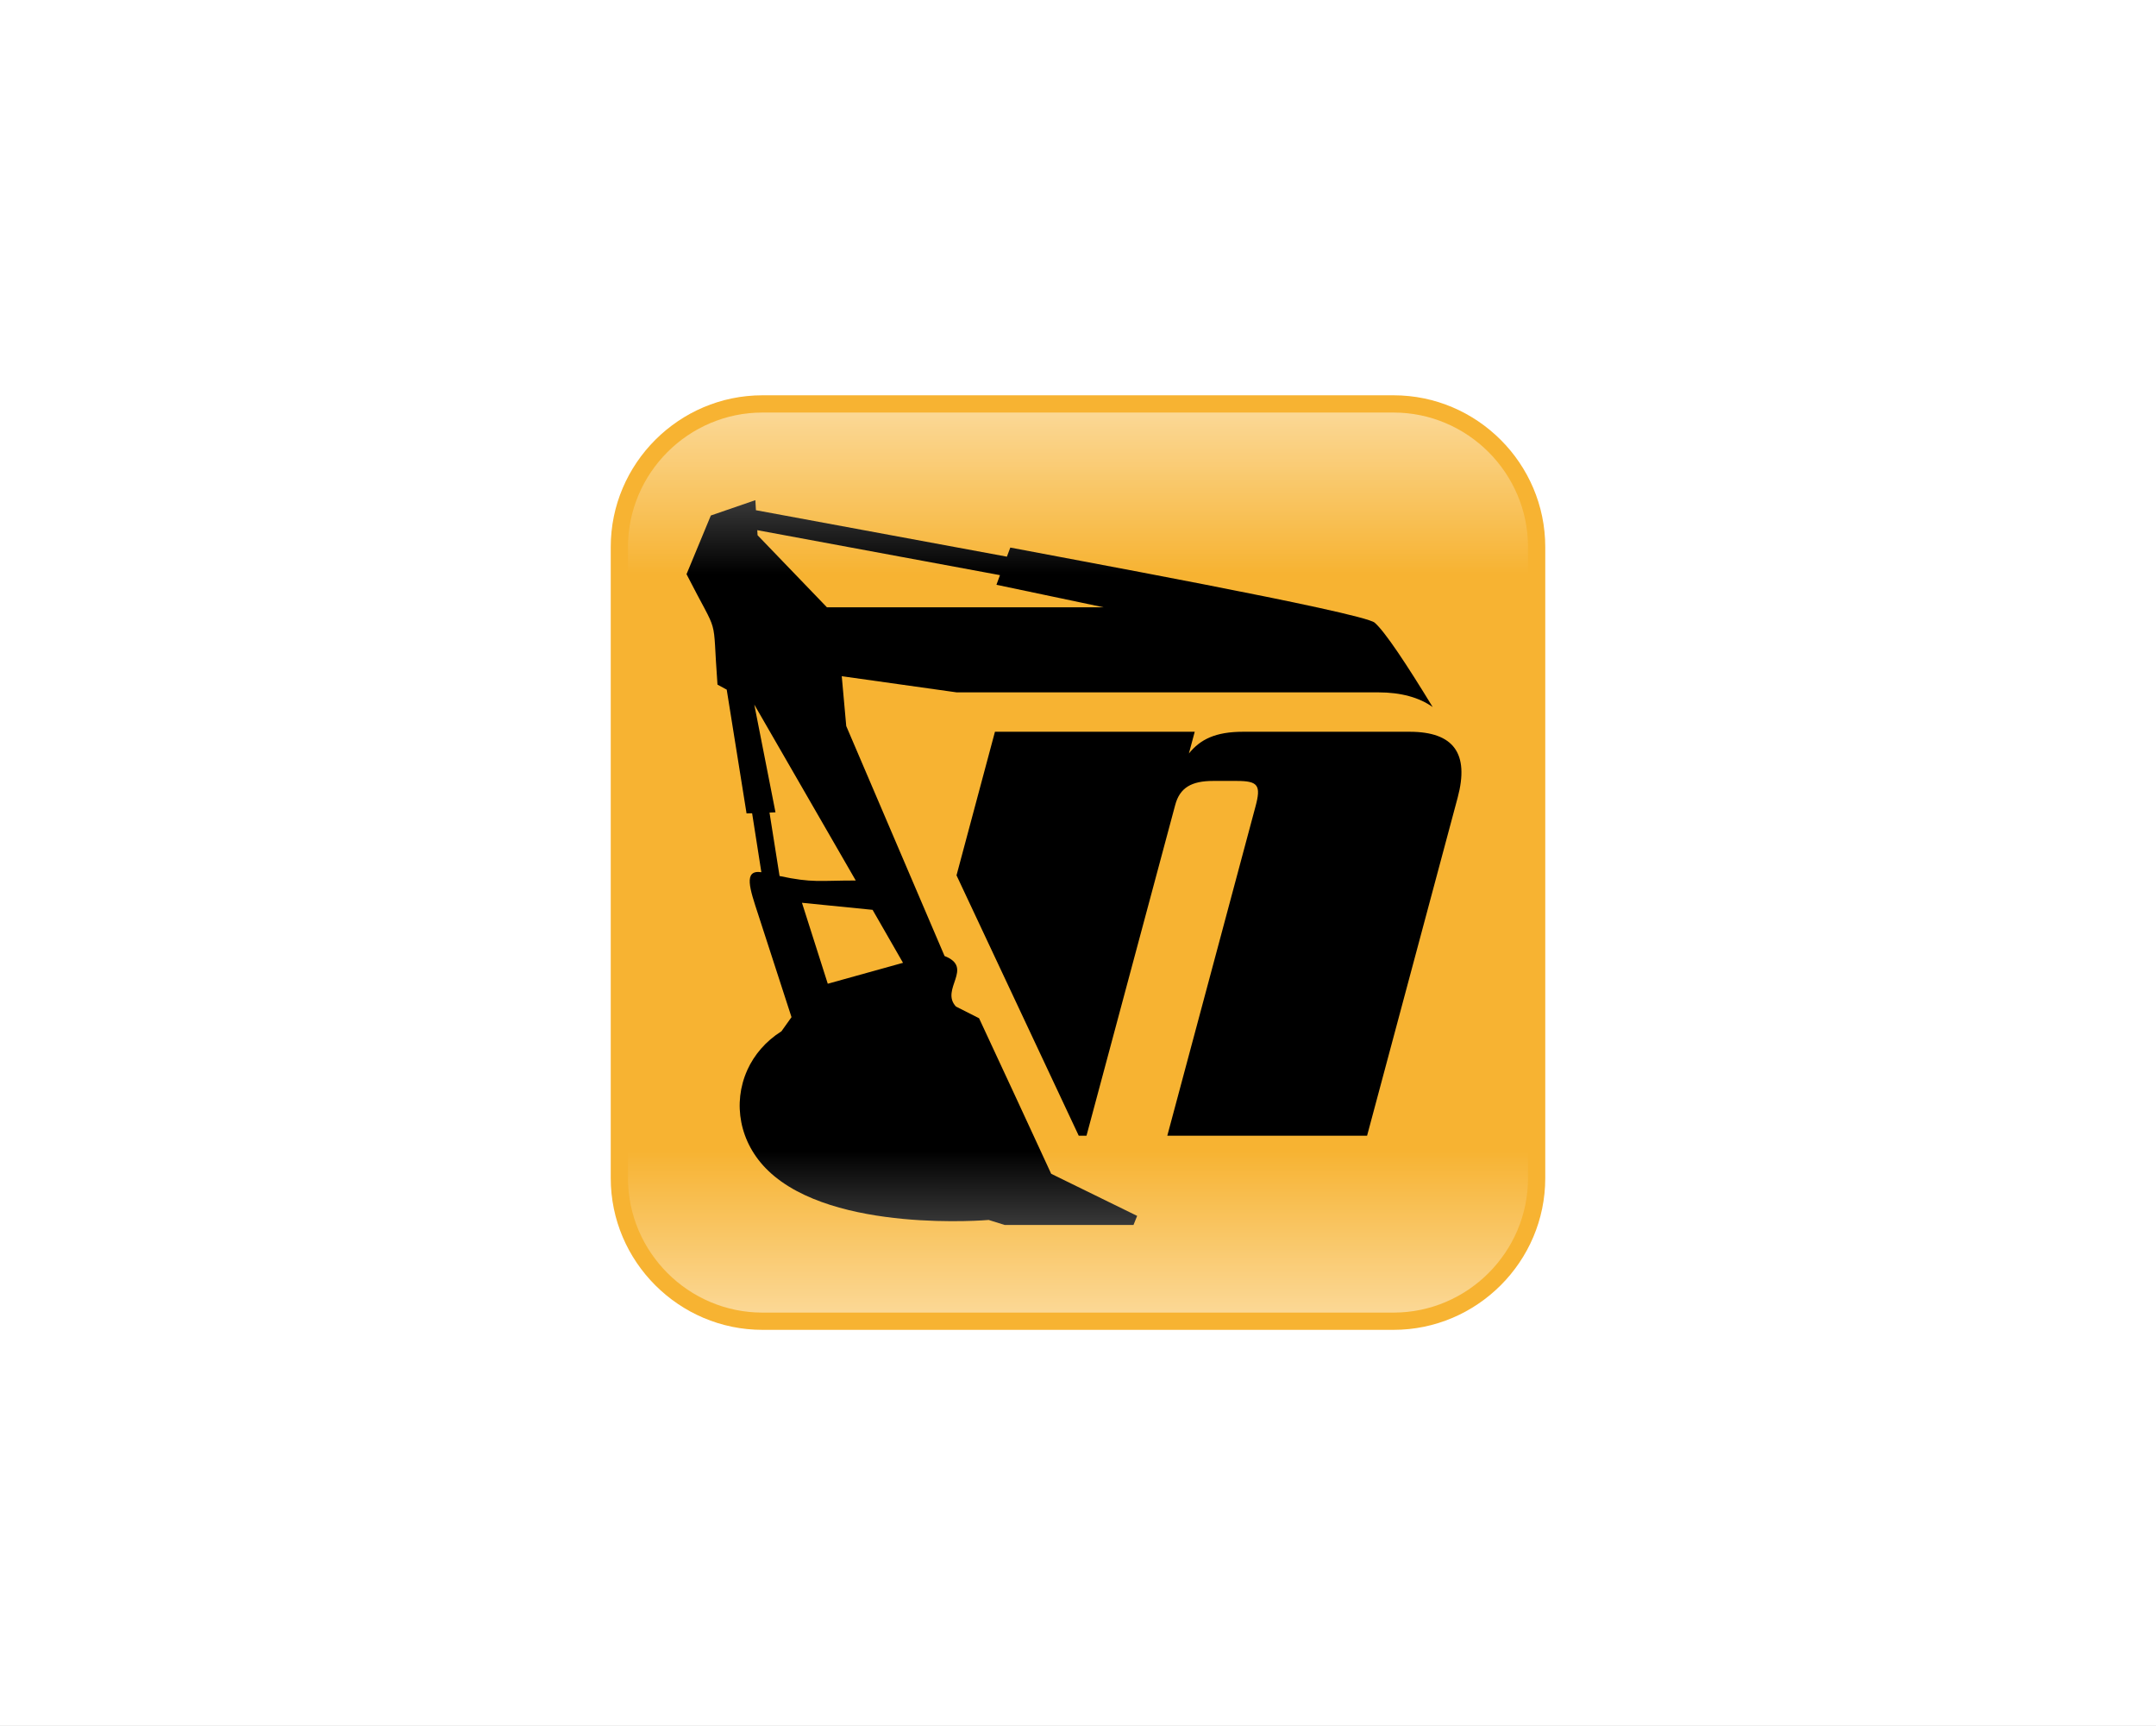
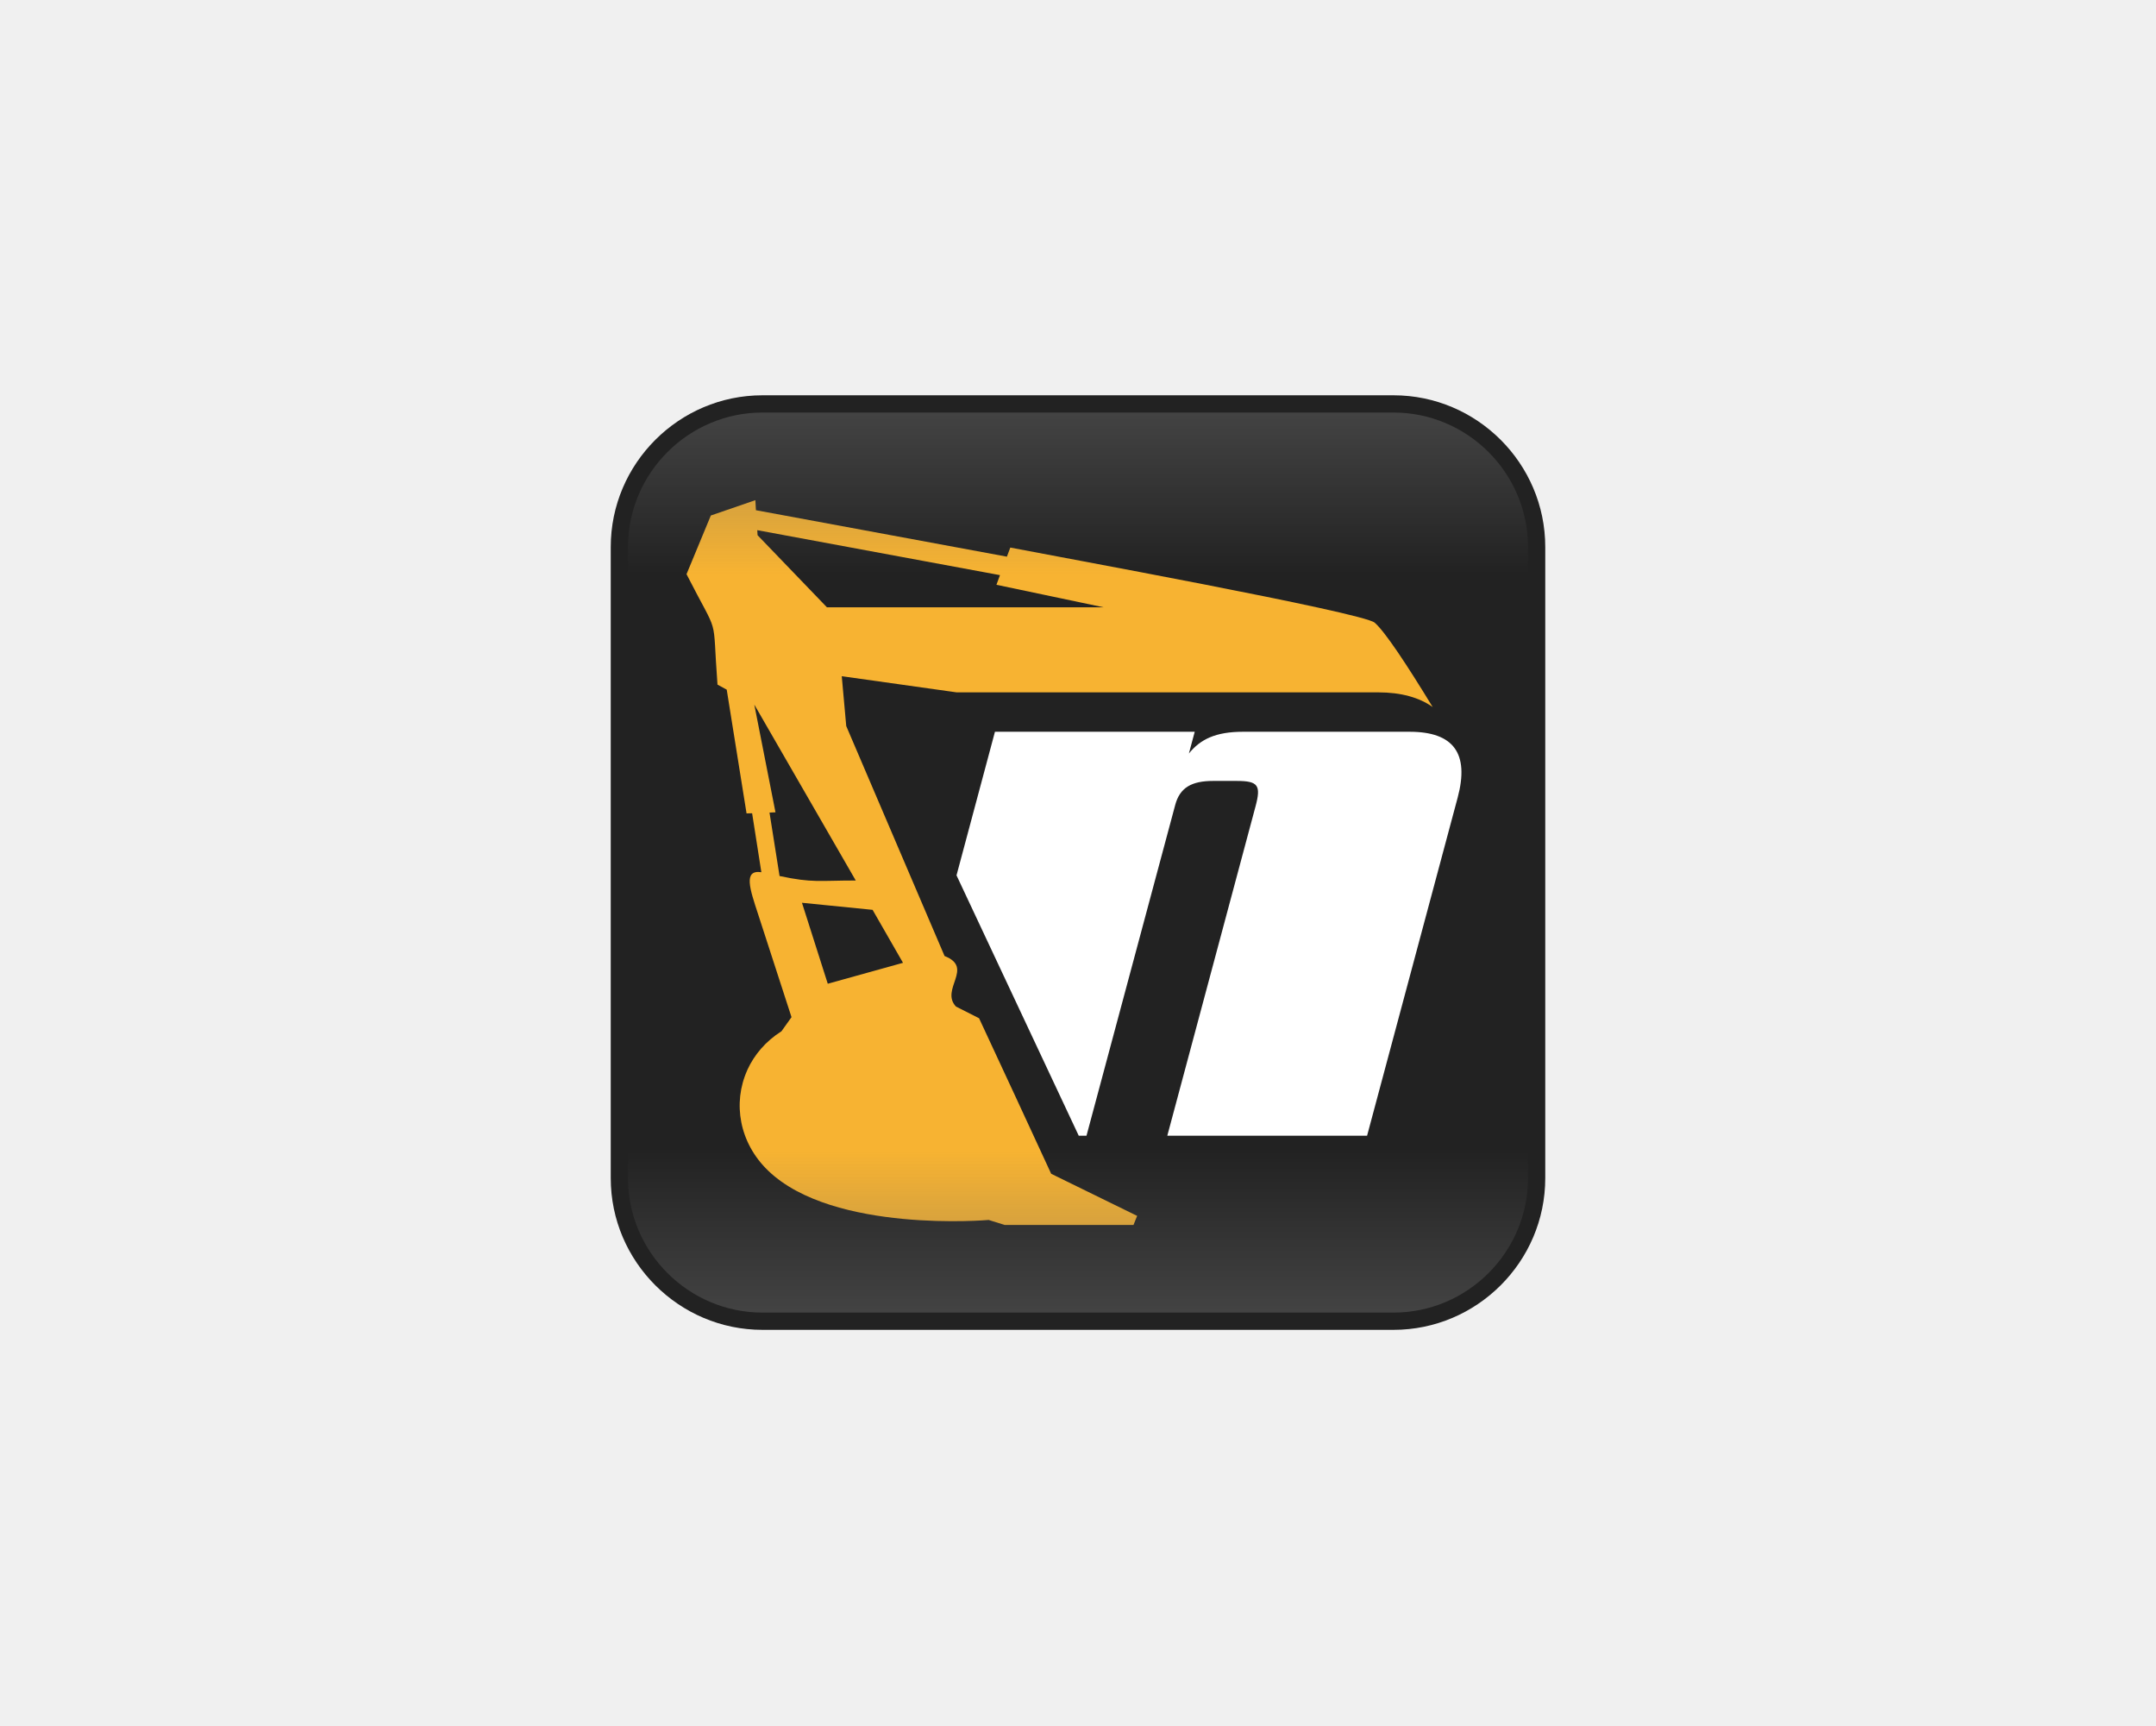
<svg xmlns="http://www.w3.org/2000/svg" xml:space="preserve" width="158.75mm" height="127mm" version="1.1" style="shape-rendering:geometricPrecision; text-rendering:geometricPrecision; image-rendering:optimizeQuality; fill-rule:evenodd; clip-rule:evenodd" viewBox="0 0 15875 12700">
  <defs>
    <style type="text/css">
   
-     .fil4 {fill:#FEFEFE}
-     .fil1 {fill:#F7B332}
-     .fil2 {fill:black}
-     .fil0 {fill:white}
-     .fil3 {fill:black;fill-rule:nonzero}
+     .fil4 {fill:#666666}
+     .fil1 {fill:#222222}
+     .fil2 {fill:white}
+     .fil3 {fill:#F7B332;fill-rule:nonzero}
   
  </style>
    <mask id="id0">
      <linearGradient id="id1" gradientUnits="userSpaceOnUse" x1="7246.48" y1="1772.36" x2="7246.52" y2="4227.18">
        <stop offset="0" style="stop-opacity:1; stop-color:white" />
        <stop offset="1" style="stop-opacity:0; stop-color:white" />
      </linearGradient>
      <rect style="fill:url(#id1)" x="4614" y="3027" width="6646" height="3333" />
    </mask>
    <mask id="id2">
      <linearGradient id="id3" gradientUnits="userSpaceOnUse" x1="7246.48" y1="10927.6" x2="7246.52" y2="8472.82">
        <stop offset="0" style="stop-opacity:1; stop-color:white" />
        <stop offset="1" style="stop-opacity:0; stop-color:white" />
      </linearGradient>
      <rect style="fill:url(#id3)" x="4614" y="6340" width="6646" height="3333" />
    </mask>
  </defs>
  <g id="Layer_x0020_1">
    <g id="_1497950288960">
-       <polygon class="fil0" points="0,0 15875,0 15875,12700 0,12700 " />
      <g>
        <path class="fil1" d="M10261 2910l-4647 0c-614,0 -1117,502 -1117,1117l0 4646c0,615 503,1117 1117,1117l4647 0c614,0 1117,-502 1117,-1117l0 -4646c0,-615 -503,-1117 -1117,-1117z" />
        <g>
          <path class="fil2" d="M9153 5387c-203,0 -315,56 -399,160l43 -160 -1471 0 -283 1057 900 1917 57 0 653 -2434c34,-129 121,-178 280,-178l172 0c159,0 182,31 139,190l-649 2422 1471 0 667 -2489c87,-325 -29,-485 -354,-485l-1226 0z" />
          <path class="fil3" d="M7039 7410l170 86c209,450 324,695 531,1145l633 310 -27 67 -948 0 -118 -37c0,0 -1142,100 -1623,-362 -215,-206 -263,-500 -155,-740l1 -3c51,-111 134,-210 251,-284l74 -104 -245 -755c-62,-189 -112,-332 23,-312l-68 -434 -41 1 -146 -911 -68 -37c-41,-546 21,-325 -228,-813l179 -432 328 -113 4 74c616,114 1232,228 1848,342l25 -67c306,60 2596,477 2683,553 76,66 235,306 427,621 -98,-70 -233,-108 -400,-108 -1036,0 -2069,0 -3105,0l-846 -119 33 367 724 1693c220,86 -35,245 84,372zm-1463 -3507l2 37 511 531 2038 0 -790 -166 26 -71c-596,-110 -1191,-221 -1787,-331zm849 2795l-520 -52 190 596 554 -154 -224 -390zm-685 -249c245,52 290,33 561,33l-747 -1295 156 793 -44 2 74 467z" />
        </g>
        <g>
          <path class="fil4" style="mask:url(#id0)" d="M10261 3037l-4647 0c-544,0 -990,445 -990,990l0 2323 6627 0 0 -2323c0,-545 -446,-990 -990,-990z" />
          <path class="fil4" style="mask:url(#id2)" d="M10261 9663l-4647 0c-544,0 -990,-445 -990,-990l0 -2323 6627 0 0 2323c0,545 -446,990 -990,990z" />
        </g>
      </g>
    </g>
  </g>
</svg>
